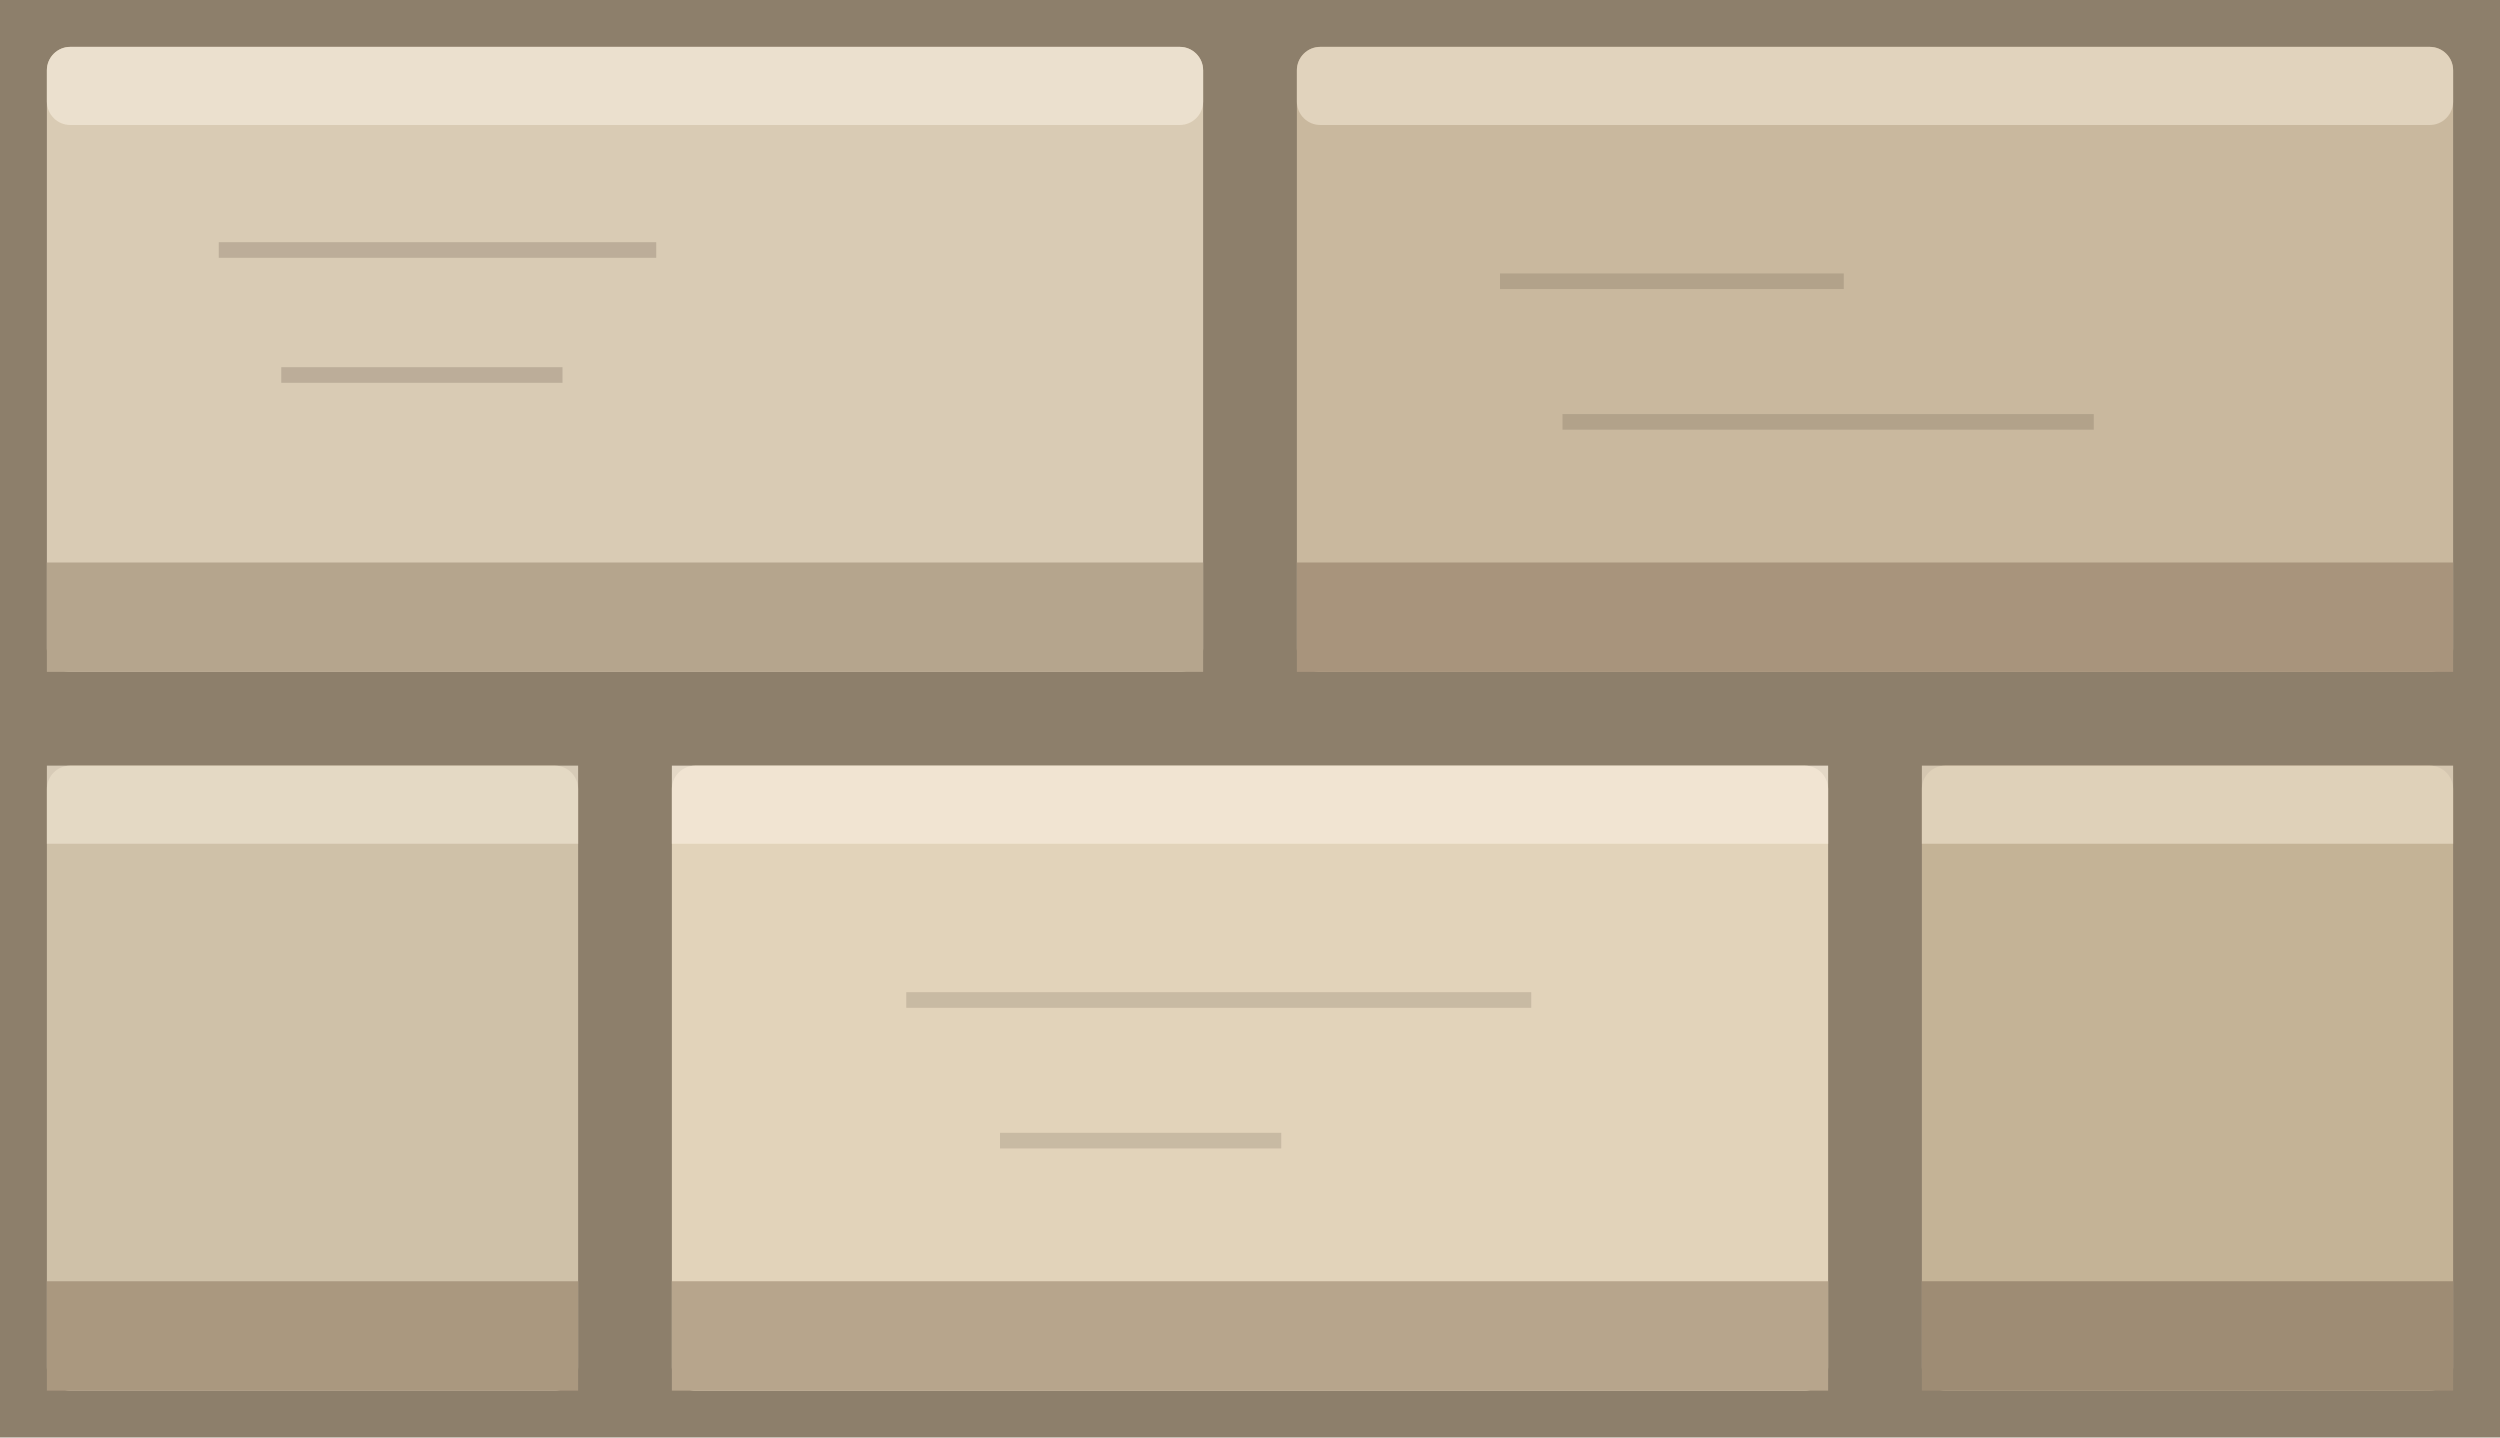
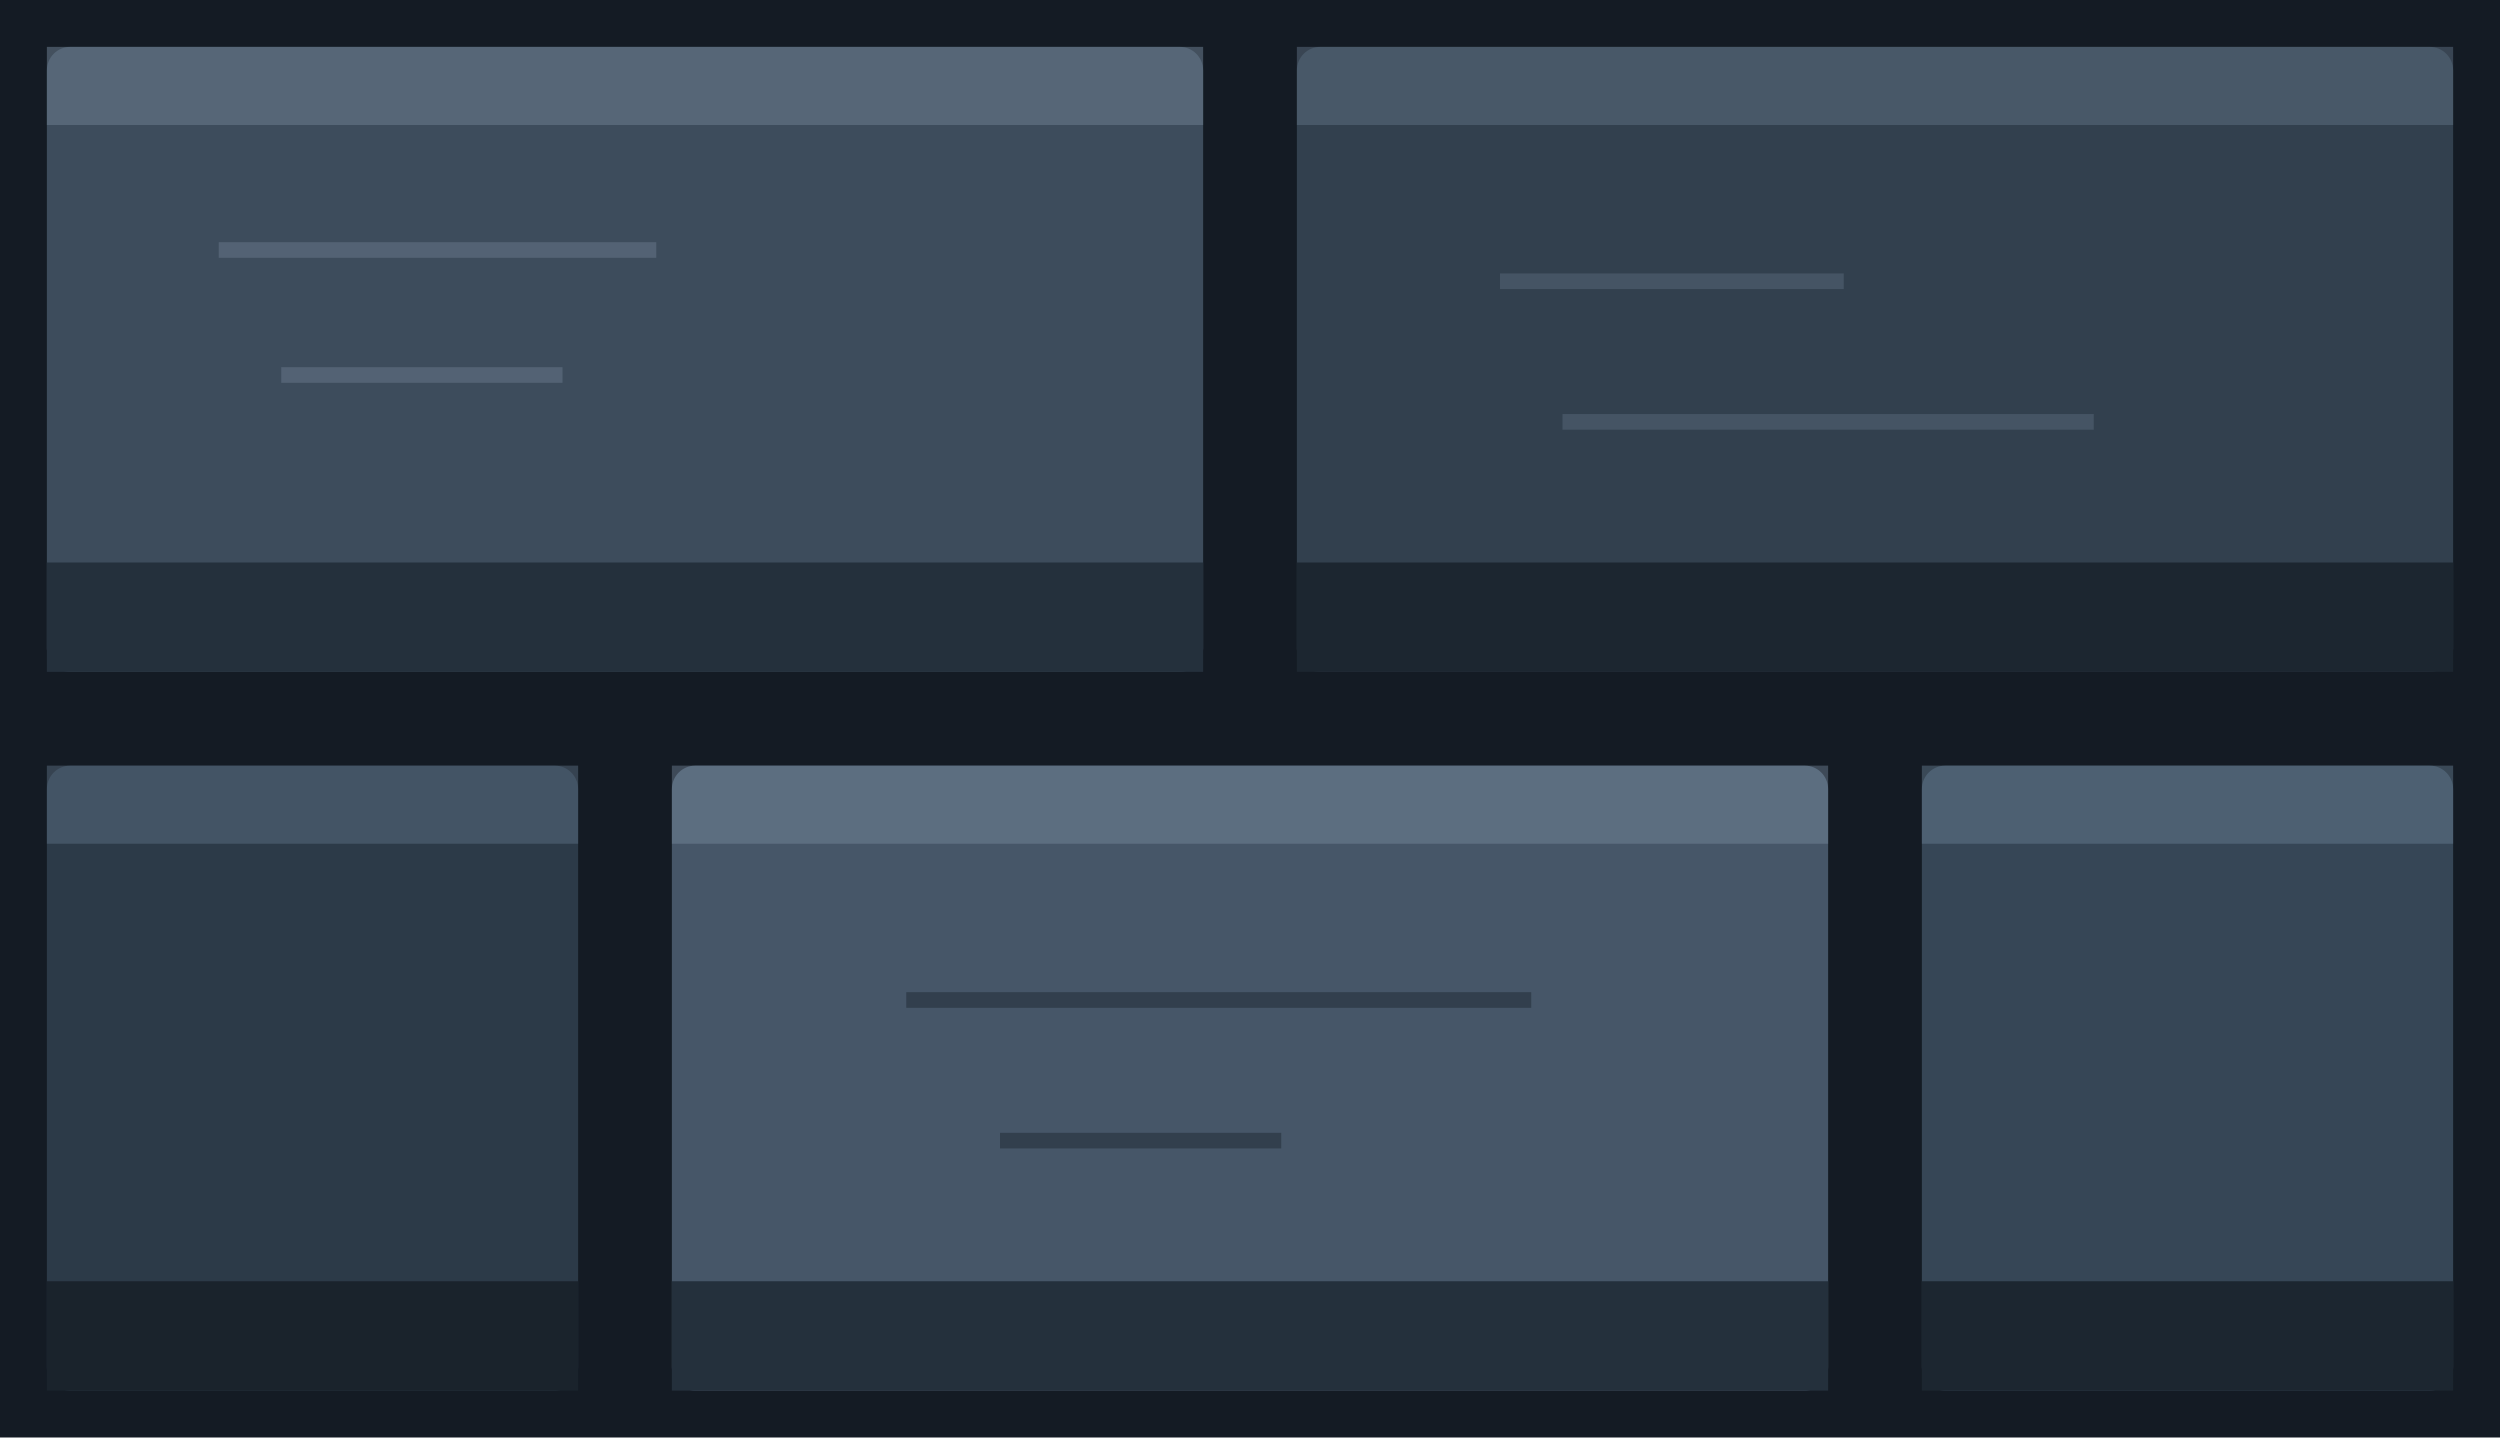
<svg xmlns="http://www.w3.org/2000/svg" width="160" height="92" viewBox="0 0 160 92" shape-rendering="geometricPrecision">
-   <rect width="160" height="92" fill="#8d7f6b" />
+   <rect width="160" height="92" fill="#141b24" />
  <g>
-     <rect x="3" y="3" width="74" height="40" rx="1.5" fill="#d9cbb4" />
-     <rect x="3" y="3" width="74" height="5" rx="1.5" fill="#efe4d2" opacity=".85" />
-     <rect x="3" y="36" width="74" height="7" fill="#b5a58d" />
-     <path d="M14 16h28M18 24h18" stroke="#6f6252" stroke-opacity=".28" stroke-width="1" />
+     <rect x="3" y="3" width="74" height="40" rx="1.5" fill="#3d4c5c" />
+     <rect x="3" y="3" width="74" height="5" fill="#6a7c8e" opacity=".55" />
+     <rect x="3" y="36" width="74" height="7" fill="#24303c" />
+     <path d="M14 16h28M18 24h18" stroke="#9fb4c8" stroke-opacity=".22" stroke-width="1" />
  </g>
  <g>
-     <rect x="83" y="3" width="74" height="40" rx="1.5" fill="#c9b89e" />
-     <rect x="83" y="3" width="74" height="5" rx="1.5" fill="#e7d9c4" opacity=".8" />
-     <rect x="83" y="36" width="74" height="7" fill="#a8947c" />
-     <path d="M96 18h22M100 27h34" stroke="#6f6252" stroke-opacity=".25" stroke-width="1" />
+     <rect x="83" y="3" width="74" height="40" rx="1.5" fill="#32404e" />
+     <rect x="83" y="3" width="74" height="5" fill="#5d7082" opacity=".5" />
+     <rect x="83" y="36" width="74" height="7" fill="#1c2630" />
+     <path d="M96 18h22M100 27h34" stroke="#9fb4c8" stroke-opacity=".18" stroke-width="1" />
  </g>
  <g>
-     <rect x="3" y="49" width="34" height="40" rx="1.5" fill="#cfc1a8" />
-     <rect x="3" y="49" width="34" height="5" fill="#eadfcb" opacity=".8" />
-     <rect x="3" y="82" width="34" height="7" fill="#aa987f" />
+     <rect x="3" y="49" width="34" height="40" rx="1.5" fill="#2c3a48" />
+     <rect x="3" y="49" width="34" height="5" fill="#607488" opacity=".45" />
+     <rect x="3" y="82" width="34" height="7" fill="#1a232c" />
  </g>
  <g>
-     <rect x="43" y="49" width="74" height="40" rx="1.5" fill="#e2d3ba" />
-     <rect x="43" y="49" width="74" height="5" fill="#f3e8d6" opacity=".85" />
-     <rect x="43" y="82" width="74" height="7" fill="#b7a58c" />
-     <path d="M58 64h40M64 73h18" stroke="#6f6252" stroke-opacity=".22" stroke-width="1" />
+     <rect x="43" y="49" width="74" height="40" rx="1.5" fill="#465668" />
+     <rect x="43" y="49" width="74" height="5" fill="#7d90a4" opacity=".4" />
+     <rect x="43" y="82" width="74" height="7" fill="#24303c" />
+     <path d="M58 64h40M64 73h18" stroke="#0e141c" stroke-opacity=".35" stroke-width="1" />
  </g>
  <g>
-     <rect x="123" y="49" width="34" height="40" rx="1.5" fill="#c4b396" />
-     <rect x="123" y="49" width="34" height="5" fill="#e6d8c2" opacity=".8" />
-     <rect x="123" y="82" width="34" height="7" fill="#9e8c74" />
+     <rect x="123" y="49" width="34" height="40" rx="1.5" fill="#364656" />
+     <rect x="123" y="49" width="34" height="5" fill="#688094" opacity=".45" />
+     <rect x="123" y="82" width="34" height="7" fill="#1c2630" />
  </g>
</svg>
